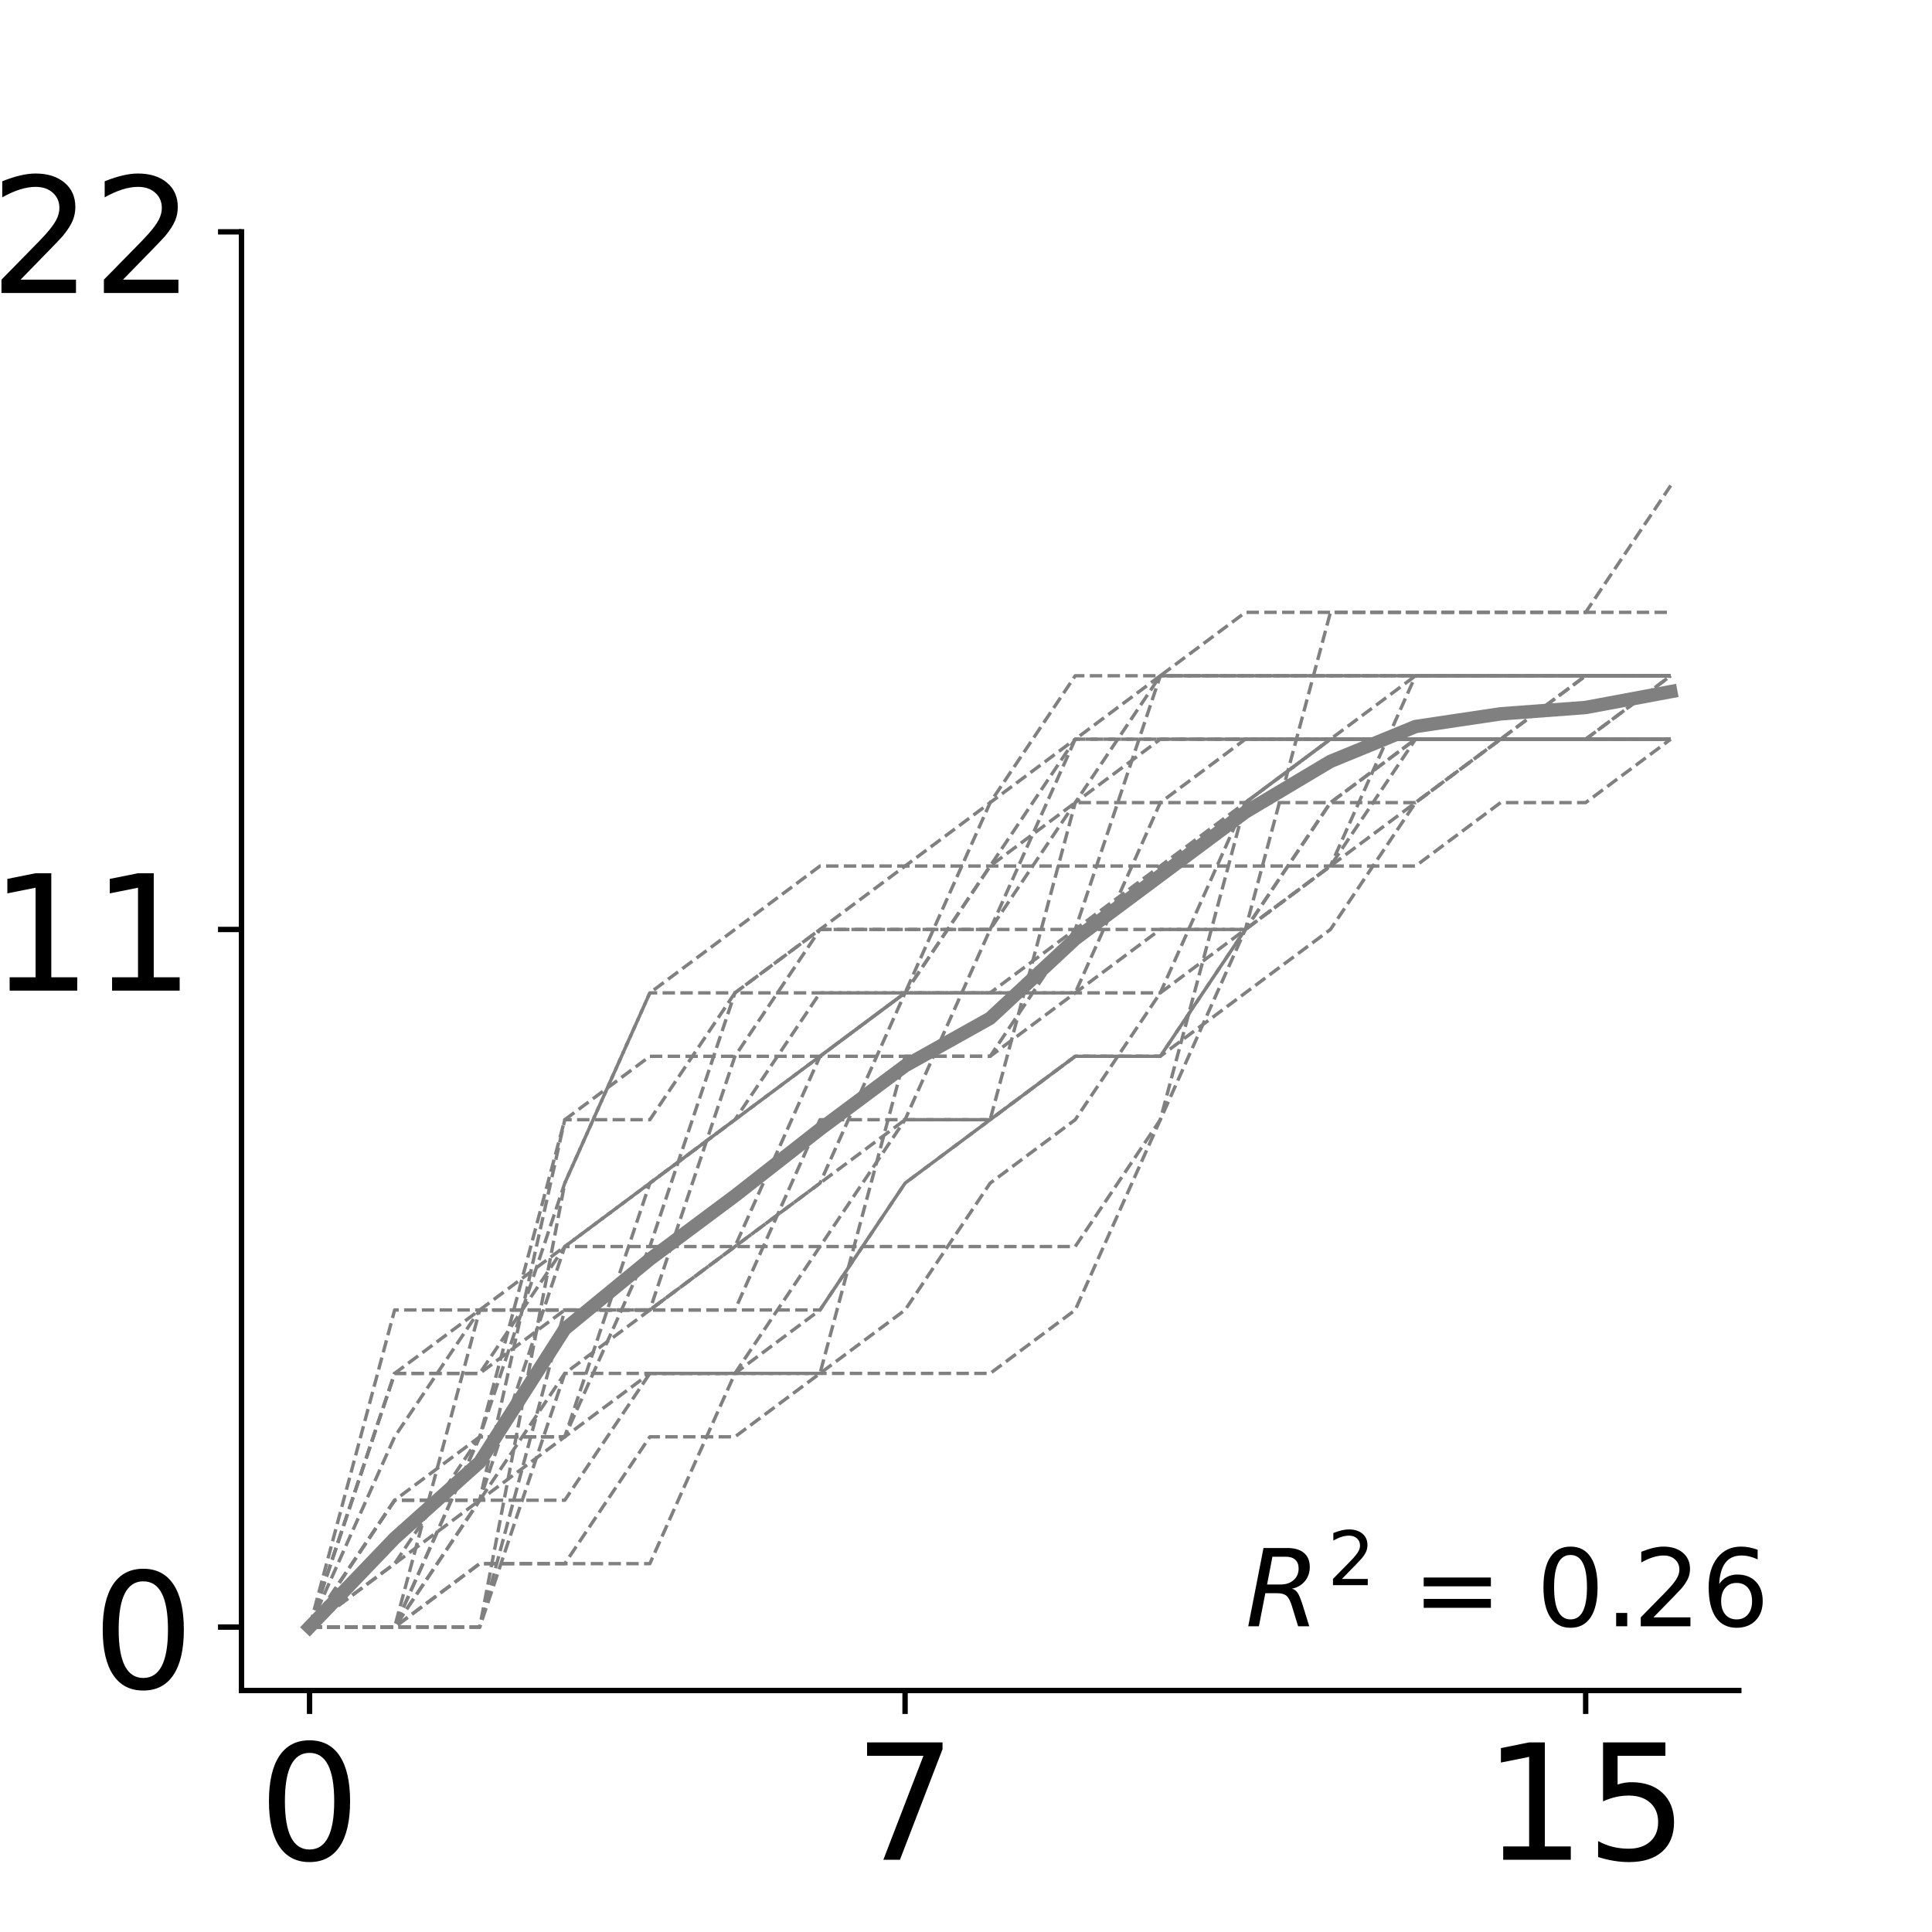
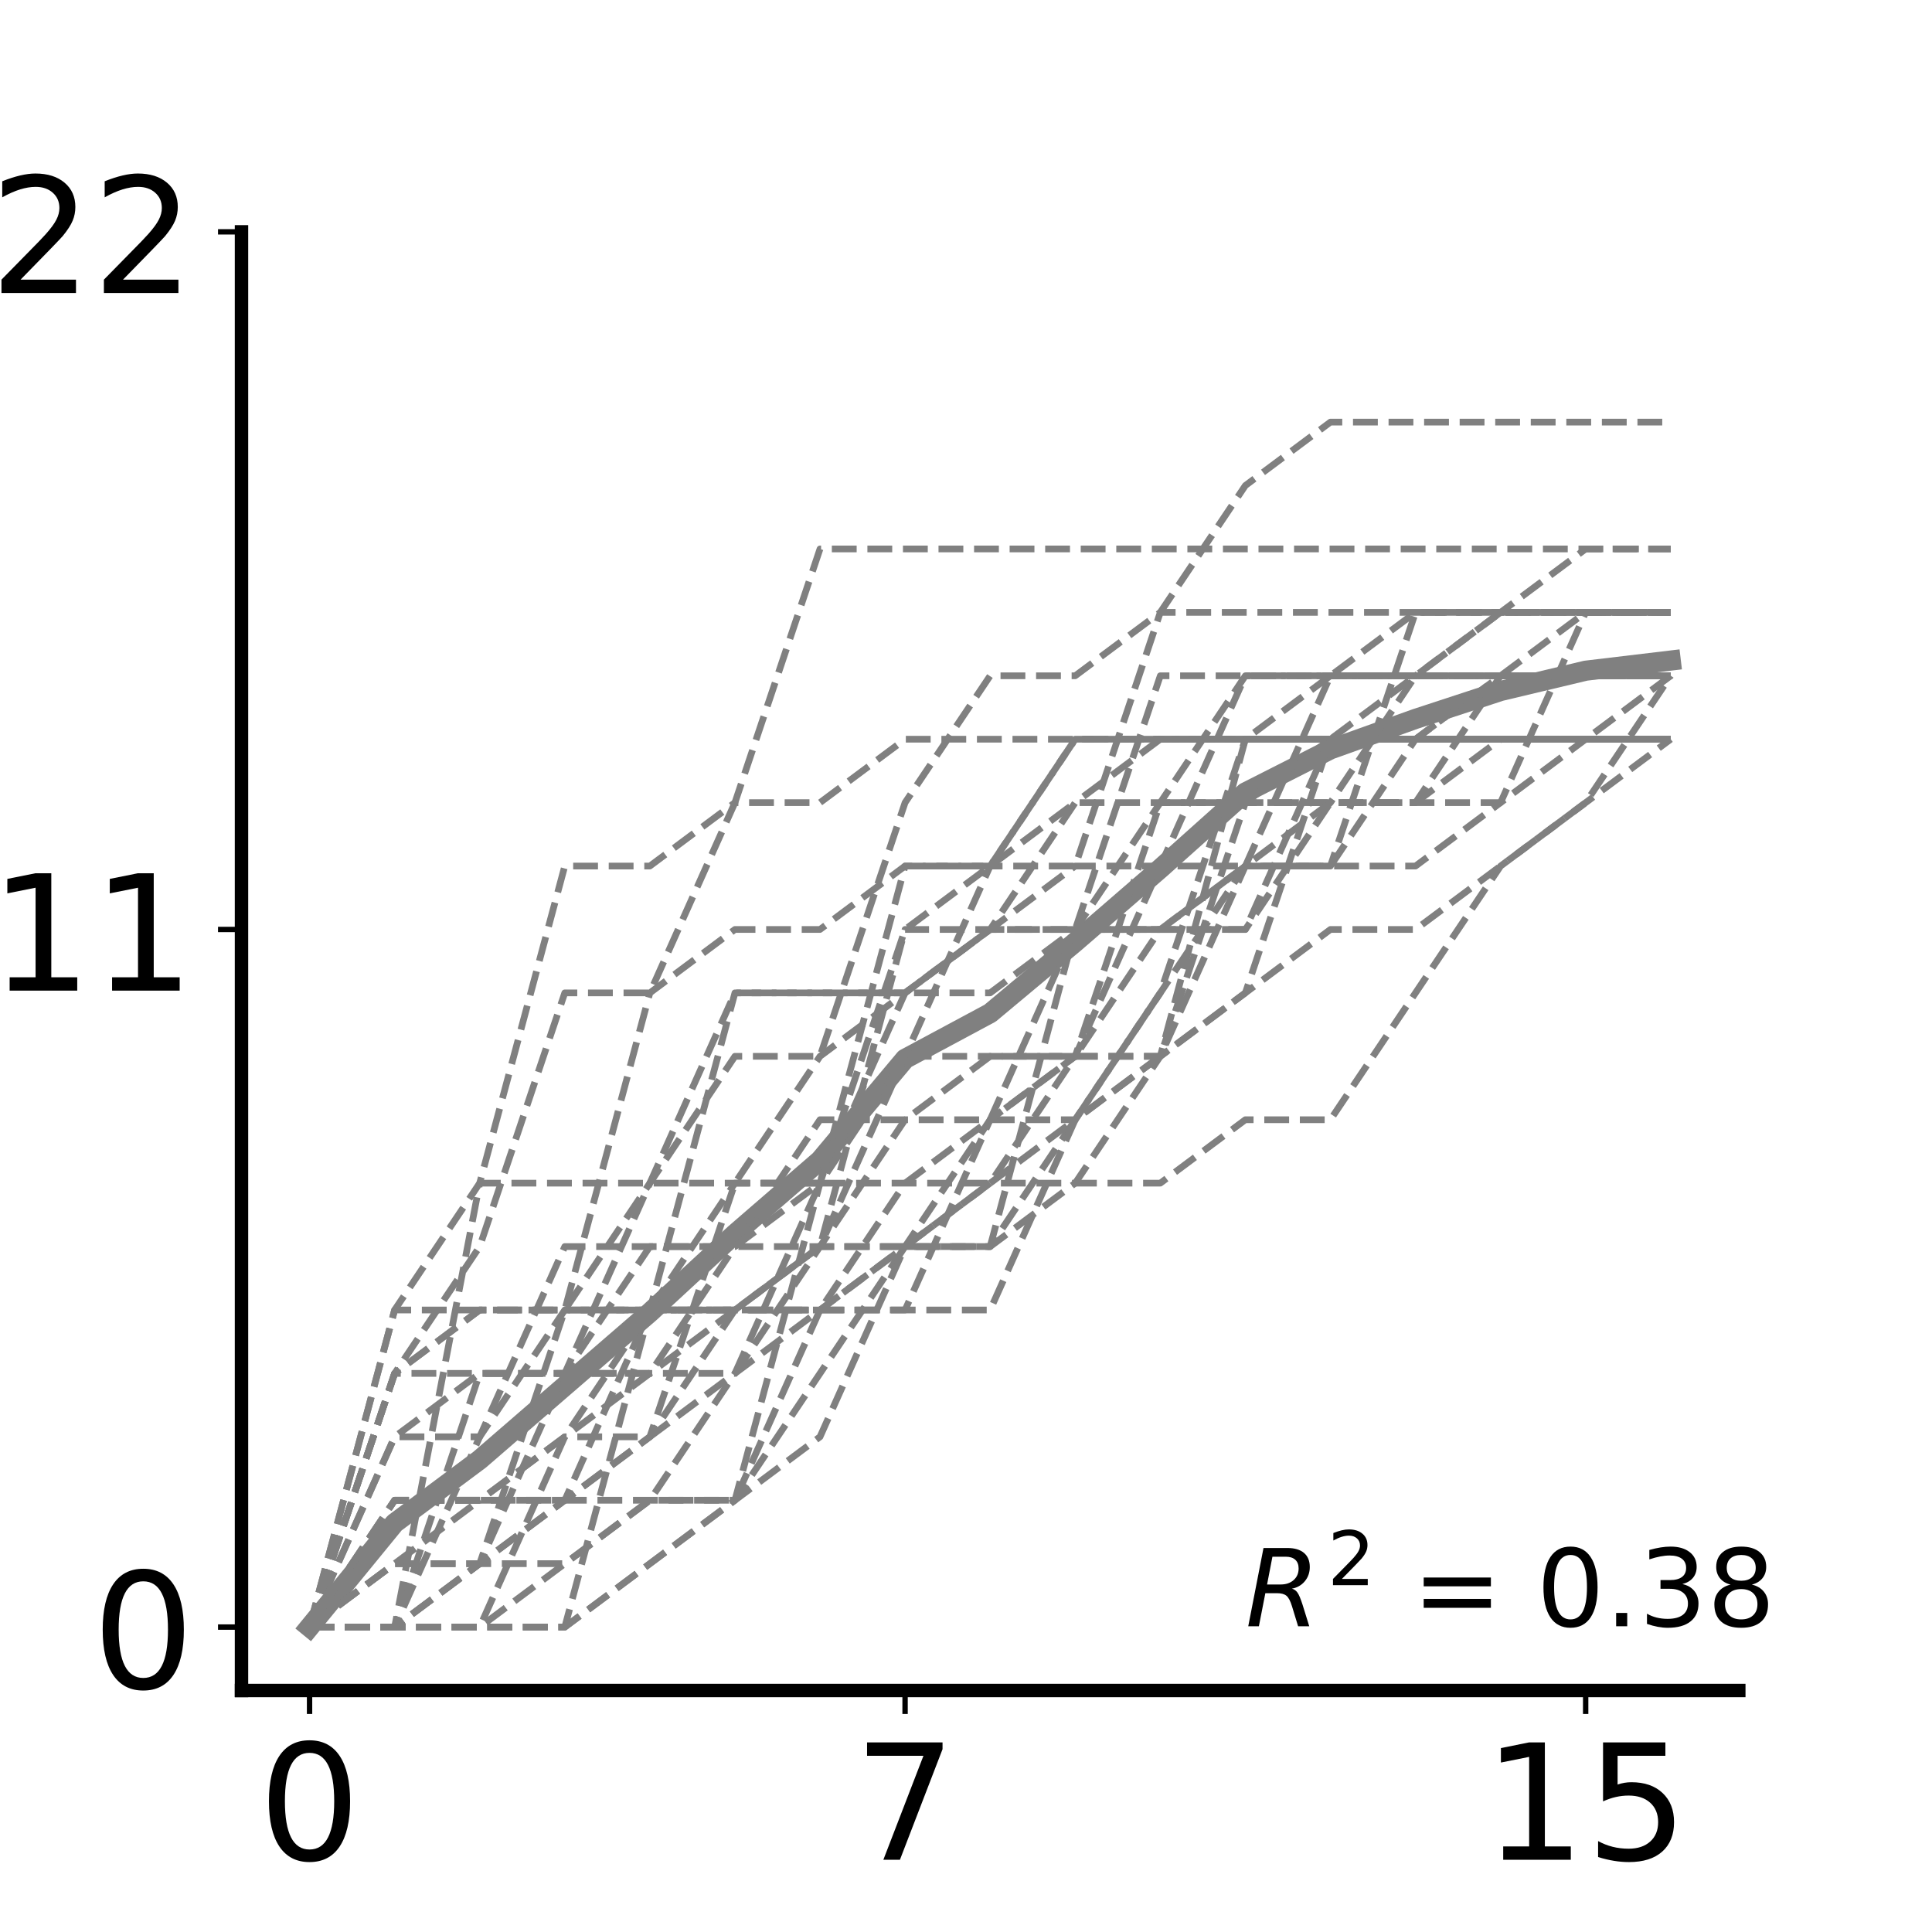
<svg xmlns="http://www.w3.org/2000/svg" xmlns:xlink="http://www.w3.org/1999/xlink" width="288pt" height="288pt" viewBox="0 0 288 288" version="1.1">
  <defs>
    <style type="text/css">*{stroke-linejoin: round; stroke-linecap: butt}</style>
  </defs>
  <g id="figure_1">
    <g id="patch_1">
      <path d="M 0 288  L 288 288  L 288 0  L 0 0  z " style="fill: #ffffff" />
    </g>
    <g id="axes_1">
      <g id="patch_2">
        <path d="M 36 252  L 259.2 252  L 259.2 34.56  L 36 34.56  z " style="fill: #ffffff" />
      </g>
      <g id="matplotlib.axis_1">
        <g id="xtick_1">
          <g id="line2d_1">
            <defs>
-               <path id="m058eed93c6" d="M 0 0  L 0 3.5  " style="stroke: #000000; stroke-width: 0.8" />
+               <path id="mdb6f83b3e9" d="M 0 0  L 0 3.5  " style="stroke: #000000; stroke-width: 0.8" />
            </defs>
            <g>
-               <use xlink:href="#m058eed93c6" x="46.145" y="252" style="stroke: #000000; stroke-width: 0.8" />
+               <use xlink:href="#mdb6f83b3e9" x="46.145" y="252" style="stroke: #000000; stroke-width: 0.8" />
            </g>
          </g>
          <g id="text_1">
            <g transform="translate(38.51046 277.2362) scale(0.24 -0.24)">
              <defs>
                <path id="DejaVuSans-30" d="M 2034 4250  Q 1547 4250 1301 3770  Q 1056 3291 1056 2328  Q 1056 1369 1301 889  Q 1547 409 2034 409  Q 2525 409 2770 889  Q 3016 1369 3016 2328  Q 3016 3291 2770 3770  Q 2525 4250 2034 4250  z M 2034 4750  Q 2819 4750 3233 4129  Q 3647 3509 3647 2328  Q 3647 1150 3233 529  Q 2819 -91 2034 -91  Q 1250 -91 836 529  Q 422 1150 422 2328  Q 422 3509 836 4129  Q 1250 4750 2034 4750  z " transform="scale(0.015625)" />
              </defs>
              <use xlink:href="#DejaVuSans-30" />
            </g>
          </g>
        </g>
        <g id="xtick_2">
          <g id="line2d_2">
            <g>
-               <use xlink:href="#m058eed93c6" x="134.918" y="252" style="stroke: #000000; stroke-width: 0.8" />
+               <use xlink:href="#mdb6f83b3e9" x="134.918" y="252" style="stroke: #000000; stroke-width: 0.8" />
            </g>
          </g>
          <g id="text_2">
            <g transform="translate(127.2832 277.2362) scale(0.24 -0.24)">
              <defs>
                <path id="DejaVuSans-37" d="M 525 4666  L 3525 4666  L 3525 4397  L 1831 0  L 1172 0  L 2766 4134  L 525 4134  L 525 4666  z " transform="scale(0.015625)" />
              </defs>
              <use xlink:href="#DejaVuSans-37" />
            </g>
          </g>
        </g>
        <g id="xtick_3">
          <g id="line2d_3">
            <g>
-               <use xlink:href="#m058eed93c6" x="236.373" y="252" style="stroke: #000000; stroke-width: 0.8" />
+               <use xlink:href="#mdb6f83b3e9" x="236.373" y="252" style="stroke: #000000; stroke-width: 0.8" />
            </g>
          </g>
          <g id="text_3">
            <g transform="translate(221.1027 277.2362) scale(0.24 -0.24)">
              <defs>
                <path id="DejaVuSans-31" d="M 794 531  L 1825 531  L 1825 4091  L 703 3866  L 703 4441  L 1819 4666  L 2450 4666  L 2450 531  L 3481 531  L 3481 0  L 794 0  L 794 531  z " transform="scale(0.015625)" />
                <path id="DejaVuSans-35" d="M 691 4666  L 3169 4666  L 3169 4134  L 1269 4134  L 1269 2991  Q 1406 3038 1543 3061  Q 1681 3084 1819 3084  Q 2600 3084 3056 2656  Q 3513 2228 3513 1497  Q 3513 744 3044 326  Q 2575 -91 1722 -91  Q 1428 -91 1123 -41  Q 819 9 494 109  L 494 744  Q 775 591 1075 516  Q 1375 441 1709 441  Q 2250 441 2565 725  Q 2881 1009 2881 1497  Q 2881 1984 2565 2268  Q 2250 2553 1709 2553  Q 1456 2553 1204 2497  Q 953 2441 691 2322  L 691 4666  z " transform="scale(0.015625)" />
              </defs>
              <use xlink:href="#DejaVuSans-31" />
              <use xlink:href="#DejaVuSans-35" x="63.623" />
            </g>
          </g>
        </g>
      </g>
      <g id="matplotlib.axis_2">
        <g id="ytick_1">
          <g id="line2d_4">
            <defs>
-               <path id="m9b4a0fbf6b" d="M 0 0  L -3.5 0  " style="stroke: #000000; stroke-width: 0.8" />
+               <path id="mef54461d34" d="M 0 0  L -3.5 0  " style="stroke: #000000; stroke-width: 0.8" />
            </defs>
            <g>
-               <use xlink:href="#m9b4a0fbf6b" x="36" y="242.546" style="stroke: #000000; stroke-width: 0.8" />
+               <use xlink:href="#mef54461d34" x="36" y="242.546" style="stroke: #000000; stroke-width: 0.8" />
            </g>
          </g>
          <g id="text_4">
            <g transform="translate(13.73 251.6642) scale(0.24 -0.24)">
              <use xlink:href="#DejaVuSans-30" />
            </g>
          </g>
        </g>
        <g id="ytick_2">
          <g id="line2d_5">
            <g>
-               <use xlink:href="#m9b4a0fbf6b" x="36" y="138.553" style="stroke: #000000; stroke-width: 0.8" />
+               <use xlink:href="#mef54461d34" x="36" y="138.553" style="stroke: #000000; stroke-width: 0.8" />
            </g>
          </g>
          <g id="text_5">
            <g transform="translate(-1.54 147.6712) scale(0.24 -0.24)">
              <use xlink:href="#DejaVuSans-31" />
              <use xlink:href="#DejaVuSans-31" x="63.623" />
            </g>
          </g>
        </g>
        <g id="ytick_3">
          <g id="line2d_6">
            <g>
-               <use xlink:href="#m9b4a0fbf6b" x="36" y="34.56" style="stroke: #000000; stroke-width: 0.8" />
+               <use xlink:href="#mef54461d34" x="36" y="34.56" style="stroke: #000000; stroke-width: 0.8" />
            </g>
          </g>
          <g id="text_6">
            <g transform="translate(-1.54 43.67813) scale(0.24 -0.24)">
              <defs>
                <path id="DejaVuSans-32" d="M 1228 531  L 3431 531  L 3431 0  L 469 0  L 469 531  Q 828 903 1448 1529  Q 2069 2156 2228 2338  Q 2531 2678 2651 2914  Q 2772 3150 2772 3378  Q 2772 3750 2511 3984  Q 2250 4219 1831 4219  Q 1534 4219 1204 4116  Q 875 4013 500 3803  L 500 4441  Q 881 4594 1212 4672  Q 1544 4750 1819 4750  Q 2544 4750 2975 4387  Q 3406 4025 3406 3419  Q 3406 3131 3298 2873  Q 3191 2616 2906 2266  Q 2828 2175 2409 1742  Q 1991 1309 1228 531  z " transform="scale(0.015625)" />
              </defs>
              <use xlink:href="#DejaVuSans-32" />
              <use xlink:href="#DejaVuSans-32" x="63.623" />
            </g>
          </g>
        </g>
      </g>
      <g id="line2d_7">
-         <path d="M 46.145 242.546  L 58.827 229.311  L 71.509 217.966  L 84.191 198.113  L 96.873 187.713  L 109.555 178.259  L 122.236 168.333  L 134.918 158.879  L 147.6 151.789  L 160.282 139.971  L 172.964 130.517  L 185.645 121.063  L 198.327 113.5  L 211.009 108.301  L 223.691 106.41  L 236.373 105.464  L 249.055 103.101  " clip-path="url(#pf3fa893068)" style="fill: none; stroke: #808080; stroke-width: 2; stroke-linecap: square" />
+         <path d="M 46.145 242.546  L 58.827 227.042  L 71.509 217.588  L 84.191 206.621  L 96.873 195.655  L 109.555 183.932  L 122.236 172.965  L 134.918 157.839  L 147.6 151.032  L 160.282 140.444  L 172.964 129.477  L 185.645 118.133  L 198.327 111.704  L 211.009 107.166  L 223.691 103.006  L 236.373 99.981  L 249.055 98.468  " clip-path="url(#p5e5b6be25c)" style="fill: none; stroke: #808080; stroke-width: 3; stroke-linecap: square" />
      </g>
      <g id="line2d_8">
-         <path d="M 46.145 242.546  L 58.827 242.546  L 71.509 195.277  L 84.191 195.277  L 96.873 195.277  L 109.555 195.277  L 122.236 195.277  L 134.918 176.369  L 147.6 166.915  L 160.282 157.461  L 172.964 157.461  L 185.645 138.553  L 198.327 119.645  L 211.009 110.191  L 223.691 110.191  L 236.373 110.191  L 249.055 110.191  " clip-path="url(#pf3fa893068)" style="fill: none; stroke-dasharray: 1.85,0.8; stroke-dashoffset: 0; stroke: #808080; stroke-width: 0.5" />
+         <path d="M 46.145 242.546  L 58.827 242.546  L 71.509 242.546  L 84.191 233.092  L 96.873 223.638  L 109.555 204.73  L 122.236 195.277  L 134.918 185.823  L 147.6 176.369  L 160.282 166.915  L 172.964 148.007  L 185.645 129.099  L 198.327 129.099  L 211.009 110.191  L 223.691 110.191  L 236.373 110.191  L 249.055 110.191  " clip-path="url(#p5e5b6be25c)" style="fill: none; stroke-dasharray: 3.7,1.6; stroke-dashoffset: 0; stroke: #808080" />
      </g>
      <g id="line2d_9">
-         <path d="M 46.145 242.546  L 58.827 223.638  L 71.509 223.638  L 84.191 223.638  L 96.873 204.73  L 109.555 204.73  L 122.236 204.73  L 134.918 204.73  L 147.6 204.73  L 160.282 195.277  L 172.964 166.915  L 185.645 119.645  L 198.327 110.191  L 211.009 110.191  L 223.691 110.191  L 236.373 110.191  L 249.055 110.191  " clip-path="url(#pf3fa893068)" style="fill: none; stroke-dasharray: 1.85,0.8; stroke-dashoffset: 0; stroke: #808080; stroke-width: 0.5" />
+         <path d="M 46.145 242.546  L 58.827 242.546  L 71.509 233.092  L 84.191 233.092  L 96.873 223.638  L 109.555 223.638  L 122.236 204.73  L 134.918 185.823  L 147.6 185.823  L 160.282 176.369  L 172.964 157.461  L 185.645 148.007  L 198.327 138.553  L 211.009 138.553  L 223.691 129.099  L 236.373 119.645  L 249.055 100.737  " clip-path="url(#p5e5b6be25c)" style="fill: none; stroke-dasharray: 3.7,1.6; stroke-dashoffset: 0; stroke: #808080" />
      </g>
      <g id="line2d_10">
-         <path d="M 46.145 242.546  L 58.827 195.277  L 71.509 195.277  L 84.191 195.277  L 96.873 195.277  L 109.555 195.277  L 122.236 166.915  L 134.918 166.915  L 147.6 166.915  L 160.282 119.645  L 172.964 110.191  L 185.645 110.191  L 198.327 110.191  L 211.009 110.191  L 223.691 110.191  L 236.373 110.191  L 249.055 110.191  " clip-path="url(#pf3fa893068)" style="fill: none; stroke-dasharray: 1.85,0.8; stroke-dashoffset: 0; stroke: #808080; stroke-width: 0.5" />
+         <path d="M 46.145 242.546  L 58.827 204.73  L 71.509 195.277  L 84.191 195.277  L 96.873 176.369  L 109.555 157.461  L 122.236 157.461  L 134.918 119.645  L 147.6 100.737  L 160.282 100.737  L 172.964 91.283  L 185.645 72.376  L 198.327 62.922  L 211.009 62.922  L 223.691 62.922  L 236.373 62.922  L 249.055 62.922  " clip-path="url(#p5e5b6be25c)" style="fill: none; stroke-dasharray: 3.7,1.6; stroke-dashoffset: 0; stroke: #808080" />
      </g>
      <g id="line2d_11">
-         <path d="M 46.145 242.546  L 58.827 242.546  L 71.509 242.546  L 84.191 204.73  L 96.873 195.277  L 109.555 185.823  L 122.236 176.369  L 134.918 148.007  L 147.6 129.099  L 160.282 119.645  L 172.964 119.645  L 185.645 110.191  L 198.327 110.191  L 211.009 110.191  L 223.691 110.191  L 236.373 100.737  L 249.055 100.737  " clip-path="url(#pf3fa893068)" style="fill: none; stroke-dasharray: 1.85,0.8; stroke-dashoffset: 0; stroke: #808080; stroke-width: 0.5" />
+         <path d="M 46.145 242.546  L 58.827 214.184  L 71.509 204.73  L 84.191 204.73  L 96.873 204.73  L 109.555 204.73  L 122.236 176.369  L 134.918 129.099  L 147.6 129.099  L 160.282 110.191  L 172.964 110.191  L 185.645 110.191  L 198.327 110.191  L 211.009 110.191  L 223.691 110.191  L 236.373 110.191  L 249.055 110.191  " clip-path="url(#p5e5b6be25c)" style="fill: none; stroke-dasharray: 3.7,1.6; stroke-dashoffset: 0; stroke: #808080" />
      </g>
      <g id="line2d_12">
-         <path d="M 46.145 242.546  L 58.827 242.546  L 71.509 233.092  L 84.191 233.092  L 96.873 233.092  L 109.555 204.73  L 122.236 185.823  L 134.918 166.915  L 147.6 138.553  L 160.282 110.191  L 172.964 100.737  L 185.645 100.737  L 198.327 100.737  L 211.009 100.737  L 223.691 100.737  L 236.373 100.737  L 249.055 100.737  " clip-path="url(#pf3fa893068)" style="fill: none; stroke-dasharray: 1.85,0.8; stroke-dashoffset: 0; stroke: #808080; stroke-width: 0.5" />
+         <path d="M 46.145 242.546  L 58.827 214.184  L 71.509 214.184  L 84.191 195.277  L 96.873 195.277  L 109.555 195.277  L 122.236 185.823  L 134.918 166.915  L 147.6 166.915  L 160.282 138.553  L 172.964 138.553  L 185.645 138.553  L 198.327 110.191  L 211.009 110.191  L 223.691 110.191  L 236.373 110.191  L 249.055 100.737  " clip-path="url(#p5e5b6be25c)" style="fill: none; stroke-dasharray: 3.7,1.6; stroke-dashoffset: 0; stroke: #808080" />
      </g>
      <g id="line2d_13">
-         <path d="M 46.145 242.546  L 58.827 223.638  L 71.509 223.638  L 84.191 166.915  L 96.873 166.915  L 109.555 148.007  L 122.236 148.007  L 134.918 148.007  L 147.6 148.007  L 160.282 148.007  L 172.964 119.645  L 185.645 119.645  L 198.327 110.191  L 211.009 110.191  L 223.691 110.191  L 236.373 100.737  L 249.055 100.737  " clip-path="url(#pf3fa893068)" style="fill: none; stroke-dasharray: 1.85,0.8; stroke-dashoffset: 0; stroke: #808080; stroke-width: 0.5" />
+         <path d="M 46.145 242.546  L 58.827 242.546  L 71.509 242.546  L 84.191 242.546  L 96.873 233.092  L 109.555 223.638  L 122.236 214.184  L 134.918 185.823  L 147.6 185.823  L 160.282 166.915  L 172.964 157.461  L 185.645 119.645  L 198.327 119.645  L 211.009 100.737  L 223.691 91.283  L 236.373 91.283  L 249.055 91.283  " clip-path="url(#p5e5b6be25c)" style="fill: none; stroke-dasharray: 3.7,1.6; stroke-dashoffset: 0; stroke: #808080" />
      </g>
      <g id="line2d_14">
-         <path d="M 46.145 242.546  L 58.827 242.546  L 71.509 214.184  L 84.191 176.369  L 96.873 148.007  L 109.555 148.007  L 122.236 138.553  L 134.918 138.553  L 147.6 138.553  L 160.282 138.553  L 172.964 100.737  L 185.645 100.737  L 198.327 100.737  L 211.009 100.737  L 223.691 100.737  L 236.373 100.737  L 249.055 100.737  " clip-path="url(#pf3fa893068)" style="fill: none; stroke-dasharray: 1.85,0.8; stroke-dashoffset: 0; stroke: #808080; stroke-width: 0.5" />
+         <path d="M 46.145 242.546  L 58.827 204.73  L 71.509 185.823  L 84.191 148.007  L 96.873 148.007  L 109.555 119.645  L 122.236 119.645  L 134.918 110.191  L 147.6 110.191  L 160.282 110.191  L 172.964 110.191  L 185.645 110.191  L 198.327 110.191  L 211.009 100.737  L 223.691 100.737  L 236.373 100.737  L 249.055 100.737  " clip-path="url(#p5e5b6be25c)" style="fill: none; stroke-dasharray: 3.7,1.6; stroke-dashoffset: 0; stroke: #808080" />
      </g>
      <g id="line2d_15">
-         <path d="M 46.145 242.546  L 58.827 242.546  L 71.509 214.184  L 84.191 214.184  L 96.873 176.369  L 109.555 166.915  L 122.236 157.461  L 134.918 148.007  L 147.6 129.099  L 160.282 110.191  L 172.964 110.191  L 185.645 110.191  L 198.327 110.191  L 211.009 110.191  L 223.691 110.191  L 236.373 110.191  L 249.055 100.737  " clip-path="url(#pf3fa893068)" style="fill: none; stroke-dasharray: 1.85,0.8; stroke-dashoffset: 0; stroke: #808080; stroke-width: 0.5" />
+         <path d="M 46.145 242.546  L 58.827 195.277  L 71.509 195.277  L 84.191 195.277  L 96.873 195.277  L 109.555 195.277  L 122.236 185.823  L 134.918 138.553  L 147.6 138.553  L 160.282 119.645  L 172.964 110.191  L 185.645 110.191  L 198.327 110.191  L 211.009 110.191  L 223.691 110.191  L 236.373 110.191  L 249.055 110.191  " clip-path="url(#p5e5b6be25c)" style="fill: none; stroke-dasharray: 3.7,1.6; stroke-dashoffset: 0; stroke: #808080" />
      </g>
      <g id="line2d_16">
-         <path d="M 46.145 242.546  L 58.827 204.73  L 71.509 195.277  L 84.191 185.823  L 96.873 176.369  L 109.555 166.915  L 122.236 157.461  L 134.918 148.007  L 147.6 119.645  L 160.282 100.737  L 172.964 100.737  L 185.645 91.283  L 198.327 91.283  L 211.009 91.283  L 223.691 91.283  L 236.373 91.283  L 249.055 72.376  " clip-path="url(#pf3fa893068)" style="fill: none; stroke-dasharray: 1.85,0.8; stroke-dashoffset: 0; stroke: #808080; stroke-width: 0.5" />
+         <path d="M 46.145 242.546  L 58.827 195.277  L 71.509 176.369  L 84.191 129.099  L 96.873 129.099  L 109.555 119.645  L 122.236 81.83  L 134.918 81.83  L 147.6 81.83  L 160.282 81.83  L 172.964 81.83  L 185.645 81.83  L 198.327 81.83  L 211.009 81.83  L 223.691 81.83  L 236.373 81.83  L 249.055 81.83  " clip-path="url(#p5e5b6be25c)" style="fill: none; stroke-dasharray: 3.7,1.6; stroke-dashoffset: 0; stroke: #808080" />
      </g>
      <g id="line2d_17">
-         <path d="M 46.145 242.546  L 58.827 204.73  L 71.509 204.73  L 84.191 195.277  L 96.873 195.277  L 109.555 157.461  L 122.236 138.553  L 134.918 129.099  L 147.6 119.645  L 160.282 110.191  L 172.964 110.191  L 185.645 110.191  L 198.327 110.191  L 211.009 110.191  L 223.691 110.191  L 236.373 110.191  L 249.055 110.191  " clip-path="url(#pf3fa893068)" style="fill: none; stroke-dasharray: 1.85,0.8; stroke-dashoffset: 0; stroke: #808080; stroke-width: 0.5" />
+         <path d="M 46.145 242.546  L 58.827 242.546  L 71.509 242.546  L 84.191 214.184  L 96.873 214.184  L 109.555 204.73  L 122.236 185.823  L 134.918 185.823  L 147.6 176.369  L 160.282 176.369  L 172.964 176.369  L 185.645 166.915  L 198.327 166.915  L 211.009 148.007  L 223.691 129.099  L 236.373 119.645  L 249.055 110.191  " clip-path="url(#p5e5b6be25c)" style="fill: none; stroke-dasharray: 3.7,1.6; stroke-dashoffset: 0; stroke: #808080" />
      </g>
      <g id="line2d_18">
-         <path d="M 46.145 242.546  L 58.827 214.184  L 71.509 195.277  L 84.191 195.277  L 96.873 195.277  L 109.555 185.823  L 122.236 176.369  L 134.918 166.915  L 147.6 166.915  L 160.282 157.461  L 172.964 157.461  L 185.645 148.007  L 198.327 138.553  L 211.009 119.645  L 223.691 110.191  L 236.373 110.191  L 249.055 110.191  " clip-path="url(#pf3fa893068)" style="fill: none; stroke-dasharray: 1.85,0.8; stroke-dashoffset: 0; stroke: #808080; stroke-width: 0.5" />
+         <path d="M 46.145 242.546  L 58.827 204.73  L 71.509 195.277  L 84.191 195.277  L 96.873 148.007  L 109.555 138.553  L 122.236 138.553  L 134.918 129.099  L 147.6 129.099  L 160.282 110.191  L 172.964 110.191  L 185.645 110.191  L 198.327 110.191  L 211.009 110.191  L 223.691 110.191  L 236.373 110.191  L 249.055 110.191  " clip-path="url(#p5e5b6be25c)" style="fill: none; stroke-dasharray: 3.7,1.6; stroke-dashoffset: 0; stroke: #808080" />
      </g>
      <g id="line2d_19">
-         <path d="M 46.145 242.546  L 58.827 223.638  L 71.509 214.184  L 84.191 214.184  L 96.873 204.73  L 109.555 204.73  L 122.236 195.277  L 134.918 176.369  L 147.6 166.915  L 160.282 157.461  L 172.964 157.461  L 185.645 138.553  L 198.327 129.099  L 211.009 129.099  L 223.691 119.645  L 236.373 119.645  L 249.055 110.191  " clip-path="url(#pf3fa893068)" style="fill: none; stroke-dasharray: 1.85,0.8; stroke-dashoffset: 0; stroke: #808080; stroke-width: 0.5" />
+         <path d="M 46.145 242.546  L 58.827 233.092  L 71.509 223.638  L 84.191 223.638  L 96.873 195.277  L 109.555 195.277  L 122.236 195.277  L 134.918 195.277  L 147.6 195.277  L 160.282 166.915  L 172.964 157.461  L 185.645 129.099  L 198.327 129.099  L 211.009 129.099  L 223.691 119.645  L 236.373 91.283  L 249.055 91.283  " clip-path="url(#p5e5b6be25c)" style="fill: none; stroke-dasharray: 3.7,1.6; stroke-dashoffset: 0; stroke: #808080" />
      </g>
      <g id="line2d_20">
-         <path d="M 46.145 242.546  L 58.827 242.546  L 71.509 233.092  L 84.191 233.092  L 96.873 214.184  L 109.555 214.184  L 122.236 204.73  L 134.918 195.277  L 147.6 176.369  L 160.282 166.915  L 172.964 148.007  L 185.645 138.553  L 198.327 129.099  L 211.009 119.645  L 223.691 110.191  L 236.373 110.191  L 249.055 110.191  " clip-path="url(#pf3fa893068)" style="fill: none; stroke-dasharray: 1.85,0.8; stroke-dashoffset: 0; stroke: #808080; stroke-width: 0.5" />
+         <path d="M 46.145 242.546  L 58.827 223.638  L 71.509 223.638  L 84.191 223.638  L 96.873 223.638  L 109.555 223.638  L 122.236 195.277  L 134.918 176.369  L 147.6 166.915  L 160.282 166.915  L 172.964 148.007  L 185.645 110.191  L 198.327 110.191  L 211.009 110.191  L 223.691 100.737  L 236.373 91.283  L 249.055 91.283  " clip-path="url(#p5e5b6be25c)" style="fill: none; stroke-dasharray: 3.7,1.6; stroke-dashoffset: 0; stroke: #808080" />
      </g>
      <g id="line2d_21">
-         <path d="M 46.145 242.546  L 58.827 204.73  L 71.509 204.73  L 84.191 185.823  L 96.873 185.823  L 109.555 148.007  L 122.236 138.553  L 134.918 138.553  L 147.6 138.553  L 160.282 119.645  L 172.964 100.737  L 185.645 100.737  L 198.327 100.737  L 211.009 100.737  L 223.691 100.737  L 236.373 100.737  L 249.055 100.737  " clip-path="url(#pf3fa893068)" style="fill: none; stroke-dasharray: 1.85,0.8; stroke-dashoffset: 0; stroke: #808080; stroke-width: 0.5" />
+         <path d="M 46.145 242.546  L 58.827 233.092  L 71.509 233.092  L 84.191 223.638  L 96.873 214.184  L 109.555 195.277  L 122.236 195.277  L 134.918 195.277  L 147.6 166.915  L 160.282 157.461  L 172.964 129.099  L 185.645 100.737  L 198.327 100.737  L 211.009 100.737  L 223.691 100.737  L 236.373 100.737  L 249.055 100.737  " clip-path="url(#p5e5b6be25c)" style="fill: none; stroke-dasharray: 3.7,1.6; stroke-dashoffset: 0; stroke: #808080" />
      </g>
      <g id="line2d_22">
-         <path d="M 46.145 242.546  L 58.827 242.546  L 71.509 242.546  L 84.191 195.277  L 96.873 195.277  L 109.555 185.823  L 122.236 157.461  L 134.918 148.007  L 147.6 148.007  L 160.282 138.553  L 172.964 129.099  L 185.645 119.645  L 198.327 119.645  L 211.009 110.191  L 223.691 110.191  L 236.373 110.191  L 249.055 110.191  " clip-path="url(#pf3fa893068)" style="fill: none; stroke-dasharray: 1.85,0.8; stroke-dashoffset: 0; stroke: #808080; stroke-width: 0.5" />
+         <path d="M 46.145 242.546  L 58.827 242.546  L 71.509 233.092  L 84.191 204.73  L 96.873 176.369  L 109.555 148.007  L 122.236 148.007  L 134.918 148.007  L 147.6 148.007  L 160.282 138.553  L 172.964 119.645  L 185.645 119.645  L 198.327 110.191  L 211.009 110.191  L 223.691 100.737  L 236.373 100.737  L 249.055 100.737  " clip-path="url(#p5e5b6be25c)" style="fill: none; stroke-dasharray: 3.7,1.6; stroke-dashoffset: 0; stroke: #808080" />
      </g>
      <g id="line2d_23">
-         <path d="M 46.145 242.546  L 58.827 242.546  L 71.509 242.546  L 84.191 176.369  L 96.873 148.007  L 109.555 138.553  L 122.236 129.099  L 134.918 129.099  L 147.6 129.099  L 160.282 129.099  L 172.964 129.099  L 185.645 129.099  L 198.327 129.099  L 211.009 100.737  L 223.691 100.737  L 236.373 100.737  L 249.055 100.737  " clip-path="url(#pf3fa893068)" style="fill: none; stroke-dasharray: 1.85,0.8; stroke-dashoffset: 0; stroke: #808080; stroke-width: 0.5" />
+         <path d="M 46.145 242.546  L 58.827 204.73  L 71.509 204.73  L 84.191 204.73  L 96.873 185.823  L 109.555 185.823  L 122.236 166.915  L 134.918 166.915  L 147.6 157.461  L 160.282 157.461  L 172.964 157.461  L 185.645 110.191  L 198.327 100.737  L 211.009 100.737  L 223.691 100.737  L 236.373 100.737  L 249.055 100.737  " clip-path="url(#p5e5b6be25c)" style="fill: none; stroke-dasharray: 3.7,1.6; stroke-dashoffset: 0; stroke: #808080" />
      </g>
      <g id="line2d_24">
-         <path d="M 46.145 242.546  L 58.827 233.092  L 71.509 223.638  L 84.191 204.73  L 96.873 204.73  L 109.555 204.73  L 122.236 204.73  L 134.918 157.461  L 147.6 157.461  L 160.282 148.007  L 172.964 138.553  L 185.645 138.553  L 198.327 129.099  L 211.009 110.191  L 223.691 110.191  L 236.373 110.191  L 249.055 100.737  " clip-path="url(#pf3fa893068)" style="fill: none; stroke-dasharray: 1.85,0.8; stroke-dashoffset: 0; stroke: #808080; stroke-width: 0.5" />
+         <path d="M 46.145 242.546  L 58.827 242.546  L 71.509 242.546  L 84.191 242.546  L 96.873 195.277  L 109.555 195.277  L 122.236 195.277  L 134.918 185.823  L 147.6 166.915  L 160.282 157.461  L 172.964 119.645  L 185.645 119.645  L 198.327 119.645  L 211.009 119.645  L 223.691 119.645  L 236.373 110.191  L 249.055 110.191  " clip-path="url(#p5e5b6be25c)" style="fill: none; stroke-dasharray: 3.7,1.6; stroke-dashoffset: 0; stroke: #808080" />
      </g>
      <g id="line2d_25">
-         <path d="M 46.145 242.546  L 58.827 242.546  L 71.509 223.638  L 84.191 214.184  L 96.873 185.823  L 109.555 185.823  L 122.236 185.823  L 134.918 185.823  L 147.6 185.823  L 160.282 185.823  L 172.964 166.915  L 185.645 138.553  L 198.327 119.645  L 211.009 119.645  L 223.691 110.191  L 236.373 110.191  L 249.055 110.191  " clip-path="url(#pf3fa893068)" style="fill: none; stroke-dasharray: 1.85,0.8; stroke-dashoffset: 0; stroke: #808080; stroke-width: 0.5" />
+         <path d="M 46.145 242.546  L 58.827 233.092  L 71.509 233.092  L 84.191 223.638  L 96.873 214.184  L 109.555 176.369  L 122.236 157.461  L 134.918 148.007  L 147.6 138.553  L 160.282 129.099  L 172.964 129.099  L 185.645 129.099  L 198.327 129.099  L 211.009 91.283  L 223.691 91.283  L 236.373 91.283  L 249.055 91.283  " clip-path="url(#p5e5b6be25c)" style="fill: none; stroke-dasharray: 3.7,1.6; stroke-dashoffset: 0; stroke: #808080" />
      </g>
      <g id="line2d_26">
-         <path d="M 46.145 242.546  L 58.827 233.092  L 71.509 214.184  L 84.191 166.915  L 96.873 157.461  L 109.555 157.461  L 122.236 157.461  L 134.918 157.461  L 147.6 157.461  L 160.282 138.553  L 172.964 138.553  L 185.645 138.553  L 198.327 91.283  L 211.009 91.283  L 223.691 91.283  L 236.373 91.283  L 249.055 91.283  " clip-path="url(#pf3fa893068)" style="fill: none; stroke-dasharray: 1.85,0.8; stroke-dashoffset: 0; stroke: #808080; stroke-width: 0.5" />
+         <path d="M 46.145 242.546  L 58.827 242.546  L 71.509 204.73  L 84.191 204.73  L 96.873 204.73  L 109.555 185.823  L 122.236 176.369  L 134.918 176.369  L 147.6 176.369  L 160.282 157.461  L 172.964 157.461  L 185.645 148.007  L 198.327 110.191  L 211.009 110.191  L 223.691 110.191  L 236.373 110.191  L 249.055 110.191  " clip-path="url(#p5e5b6be25c)" style="fill: none; stroke-dasharray: 3.7,1.6; stroke-dashoffset: 0; stroke: #808080" />
      </g>
      <g id="line2d_27">
-         <path d="M 46.145 242.546  L 58.827 242.546  L 71.509 223.638  L 84.191 185.823  L 96.873 176.369  L 109.555 166.915  L 122.236 148.007  L 134.918 148.007  L 147.6 148.007  L 160.282 148.007  L 172.964 148.007  L 185.645 119.645  L 198.327 110.191  L 211.009 100.737  L 223.691 100.737  L 236.373 100.737  L 249.055 100.737  " clip-path="url(#pf3fa893068)" style="fill: none; stroke-dasharray: 1.85,0.8; stroke-dashoffset: 0; stroke: #808080; stroke-width: 0.5" />
+         <path d="M 46.145 242.546  L 58.827 223.638  L 71.509 223.638  L 84.191 214.184  L 96.873 195.277  L 109.555 176.369  L 122.236 176.369  L 134.918 157.461  L 147.6 157.461  L 160.282 157.461  L 172.964 138.553  L 185.645 129.099  L 198.327 100.737  L 211.009 91.283  L 223.691 91.283  L 236.373 81.83  L 249.055 81.83  " clip-path="url(#p5e5b6be25c)" style="fill: none; stroke-dasharray: 3.7,1.6; stroke-dashoffset: 0; stroke: #808080" />
+       </g>
+       <g id="line2d_28">
+         <path d="M 46.145 242.546  L 58.827 223.638  L 71.509 223.638  L 84.191 214.184  L 96.873 204.73  L 109.555 195.277  L 122.236 185.823  L 134.918 157.461  L 147.6 129.099  L 160.282 129.099  L 172.964 91.283  L 185.645 91.283  L 198.327 91.283  L 211.009 91.283  L 223.691 91.283  L 236.373 91.283  L 249.055 91.283  " clip-path="url(#p5e5b6be25c)" style="fill: none; stroke-dasharray: 3.7,1.6; stroke-dashoffset: 0; stroke: #808080" />
+       </g>
+       <g id="line2d_29">
+         <path d="M 46.145 242.546  L 58.827 242.546  L 71.509 233.092  L 84.191 195.277  L 96.873 195.277  L 109.555 148.007  L 122.236 148.007  L 134.918 148.007  L 147.6 138.553  L 160.282 138.553  L 172.964 138.553  L 185.645 138.553  L 198.327 119.645  L 211.009 119.645  L 223.691 100.737  L 236.373 100.737  L 249.055 100.737  " clip-path="url(#p5e5b6be25c)" style="fill: none; stroke-dasharray: 3.7,1.6; stroke-dashoffset: 0; stroke: #808080" />
+       </g>
+       <g id="line2d_30">
+         <path d="M 46.145 242.546  L 58.827 242.546  L 71.509 176.369  L 84.191 176.369  L 96.873 176.369  L 109.555 176.369  L 122.236 176.369  L 134.918 148.007  L 147.6 138.553  L 160.282 138.553  L 172.964 100.737  L 185.645 100.737  L 198.327 100.737  L 211.009 100.737  L 223.691 91.283  L 236.373 91.283  L 249.055 91.283  " clip-path="url(#p5e5b6be25c)" style="fill: none; stroke-dasharray: 3.7,1.6; stroke-dashoffset: 0; stroke: #808080" />
+       </g>
+       <g id="line2d_31">
+         <path d="M 46.145 242.546  L 58.827 242.546  L 71.509 242.546  L 84.191 242.546  L 96.873 233.092  L 109.555 223.638  L 122.236 176.369  L 134.918 138.553  L 147.6 129.099  L 160.282 119.645  L 172.964 119.645  L 185.645 100.737  L 198.327 100.737  L 211.009 100.737  L 223.691 100.737  L 236.373 100.737  L 249.055 100.737  " clip-path="url(#p5e5b6be25c)" style="fill: none; stroke-dasharray: 3.7,1.6; stroke-dashoffset: 0; stroke: #808080" />
+       </g>
+       <g id="line2d_32">
+         <path d="M 46.145 242.546  L 58.827 242.546  L 71.509 214.184  L 84.191 185.823  L 96.873 185.823  L 109.555 185.823  L 122.236 185.823  L 134.918 185.823  L 147.6 185.823  L 160.282 138.553  L 172.964 138.553  L 185.645 129.099  L 198.327 119.645  L 211.009 119.645  L 223.691 110.191  L 236.373 110.191  L 249.055 110.191  " clip-path="url(#p5e5b6be25c)" style="fill: none; stroke-dasharray: 3.7,1.6; stroke-dashoffset: 0; stroke: #808080" />
      </g>
      <g id="patch_3">
-         <path d="M 36 252  L 36 34.56  " style="fill: none; stroke: #000000; stroke-width: 0.8; stroke-linejoin: miter; stroke-linecap: square" />
+         <path d="M 36 252  L 36 34.56  " style="fill: none; stroke: #000000; stroke-width: 2; stroke-linejoin: miter; stroke-linecap: square" />
      </g>
      <g id="patch_4">
-         <path d="M 36 252  L 259.2 252  " style="fill: none; stroke: #000000; stroke-width: 0.8; stroke-linejoin: miter; stroke-linecap: square" />
+         <path d="M 36 252  L 259.2 252  " style="fill: none; stroke: #000000; stroke-width: 2; stroke-linejoin: miter; stroke-linecap: square" />
      </g>
      <g id="text_7">
        <g transform="translate(185.6455 242.5461) scale(0.16 -0.16)">
          <defs>
            <path id="DejaVuSans-Oblique-52" d="M 1613 4147  L 1294 2491  L 2106 2491  Q 2584 2491 2879 2755  Q 3175 3019 3175 3444  Q 3175 3784 2976 3965  Q 2778 4147 2406 4147  L 1613 4147  z M 2772 2241  Q 2972 2194 3105 2009  Q 3238 1825 3413 1275  L 3809 0  L 3144 0  L 2778 1197  Q 2638 1659 2453 1815  Q 2269 1972 1888 1972  L 1191 1972  L 806 0  L 172 0  L 1081 4666  L 2503 4666  Q 3150 4666 3495 4373  Q 3841 4081 3841 3531  Q 3841 3044 3547 2687  Q 3253 2331 2772 2241  z " transform="scale(0.015625)" />
            <path id="DejaVuSans-20" transform="scale(0.015625)" />
            <path id="DejaVuSans-3d" d="M 678 2906  L 4684 2906  L 4684 2381  L 678 2381  L 678 2906  z M 678 1631  L 4684 1631  L 4684 1100  L 678 1100  L 678 1631  z " transform="scale(0.015625)" />
            <path id="DejaVuSans-2e" d="M 684 794  L 1344 794  L 1344 0  L 684 0  L 684 794  z " transform="scale(0.015625)" />
-             <path id="DejaVuSans-36" d="M 2113 2584  Q 1688 2584 1439 2293  Q 1191 2003 1191 1497  Q 1191 994 1439 701  Q 1688 409 2113 409  Q 2538 409 2786 701  Q 3034 994 3034 1497  Q 3034 2003 2786 2293  Q 2538 2584 2113 2584  z M 3366 4563  L 3366 3988  Q 3128 4100 2886 4159  Q 2644 4219 2406 4219  Q 1781 4219 1451 3797  Q 1122 3375 1075 2522  Q 1259 2794 1537 2939  Q 1816 3084 2150 3084  Q 2853 3084 3261 2657  Q 3669 2231 3669 1497  Q 3669 778 3244 343  Q 2819 -91 2113 -91  Q 1303 -91 875 529  Q 447 1150 447 2328  Q 447 3434 972 4092  Q 1497 4750 2381 4750  Q 2619 4750 2861 4703  Q 3103 4656 3366 4563  z " transform="scale(0.015625)" />
+             <path id="DejaVuSans-33" d="M 2597 2516  Q 3050 2419 3304 2112  Q 3559 1806 3559 1356  Q 3559 666 3084 287  Q 2609 -91 1734 -91  Q 1441 -91 1130 -33  Q 819 25 488 141  L 488 750  Q 750 597 1062 519  Q 1375 441 1716 441  Q 2309 441 2620 675  Q 2931 909 2931 1356  Q 2931 1769 2642 2001  Q 2353 2234 1838 2234  L 1294 2234  L 1294 2753  L 1863 2753  Q 2328 2753 2575 2939  Q 2822 3125 2822 3475  Q 2822 3834 2567 4026  Q 2313 4219 1838 4219  Q 1578 4219 1281 4162  Q 984 4106 628 3988  L 628 4550  Q 988 4650 1302 4700  Q 1616 4750 1894 4750  Q 2613 4750 3031 4423  Q 3450 4097 3450 3541  Q 3450 3153 3228 2886  Q 3006 2619 2597 2516  z " transform="scale(0.015625)" />
+             <path id="DejaVuSans-38" d="M 2034 2216  Q 1584 2216 1326 1975  Q 1069 1734 1069 1313  Q 1069 891 1326 650  Q 1584 409 2034 409  Q 2484 409 2743 651  Q 3003 894 3003 1313  Q 3003 1734 2745 1975  Q 2488 2216 2034 2216  z M 1403 2484  Q 997 2584 770 2862  Q 544 3141 544 3541  Q 544 4100 942 4425  Q 1341 4750 2034 4750  Q 2731 4750 3128 4425  Q 3525 4100 3525 3541  Q 3525 3141 3298 2862  Q 3072 2584 2669 2484  Q 3125 2378 3379 2068  Q 3634 1759 3634 1313  Q 3634 634 3220 271  Q 2806 -91 2034 -91  Q 1263 -91 848 271  Q 434 634 434 1313  Q 434 1759 690 2068  Q 947 2378 1403 2484  z M 1172 3481  Q 1172 3119 1398 2916  Q 1625 2713 2034 2713  Q 2441 2713 2670 2916  Q 2900 3119 2900 3481  Q 2900 3844 2670 4047  Q 2441 4250 2034 4250  Q 1625 4250 1398 4047  Q 1172 3844 1172 3481  z " transform="scale(0.015625)" />
          </defs>
          <use xlink:href="#DejaVuSans-Oblique-52" transform="translate(0 0.765625)" />
          <use xlink:href="#DejaVuSans-32" transform="translate(76.49919 39.04688) scale(0.7)" />
          <use xlink:href="#DejaVuSans-20" transform="translate(123.7697 0.765625)" />
          <use xlink:href="#DejaVuSans-3d" transform="translate(155.5568 0.765625)" />
          <use xlink:href="#DejaVuSans-20" transform="translate(239.3459 0.765625)" />
          <use xlink:href="#DejaVuSans-30" transform="translate(271.133 0.765625)" />
          <use xlink:href="#DejaVuSans-2e" transform="translate(334.756 0.765625)" />
-           <use xlink:href="#DejaVuSans-32" transform="translate(361.0431 0.765625)" />
-           <use xlink:href="#DejaVuSans-36" transform="translate(424.6662 0.765625)" />
+           <use xlink:href="#DejaVuSans-33" transform="translate(366.5431 0.765625)" />
+           <use xlink:href="#DejaVuSans-38" transform="translate(430.1662 0.765625)" />
        </g>
      </g>
    </g>
  </g>
  <defs>
-     <clipPath id="pf3fa893068">
+     <clipPath id="p5e5b6be25c">
      <rect x="36" y="34.56" width="223.2" height="217.44" />
    </clipPath>
  </defs>
</svg>
